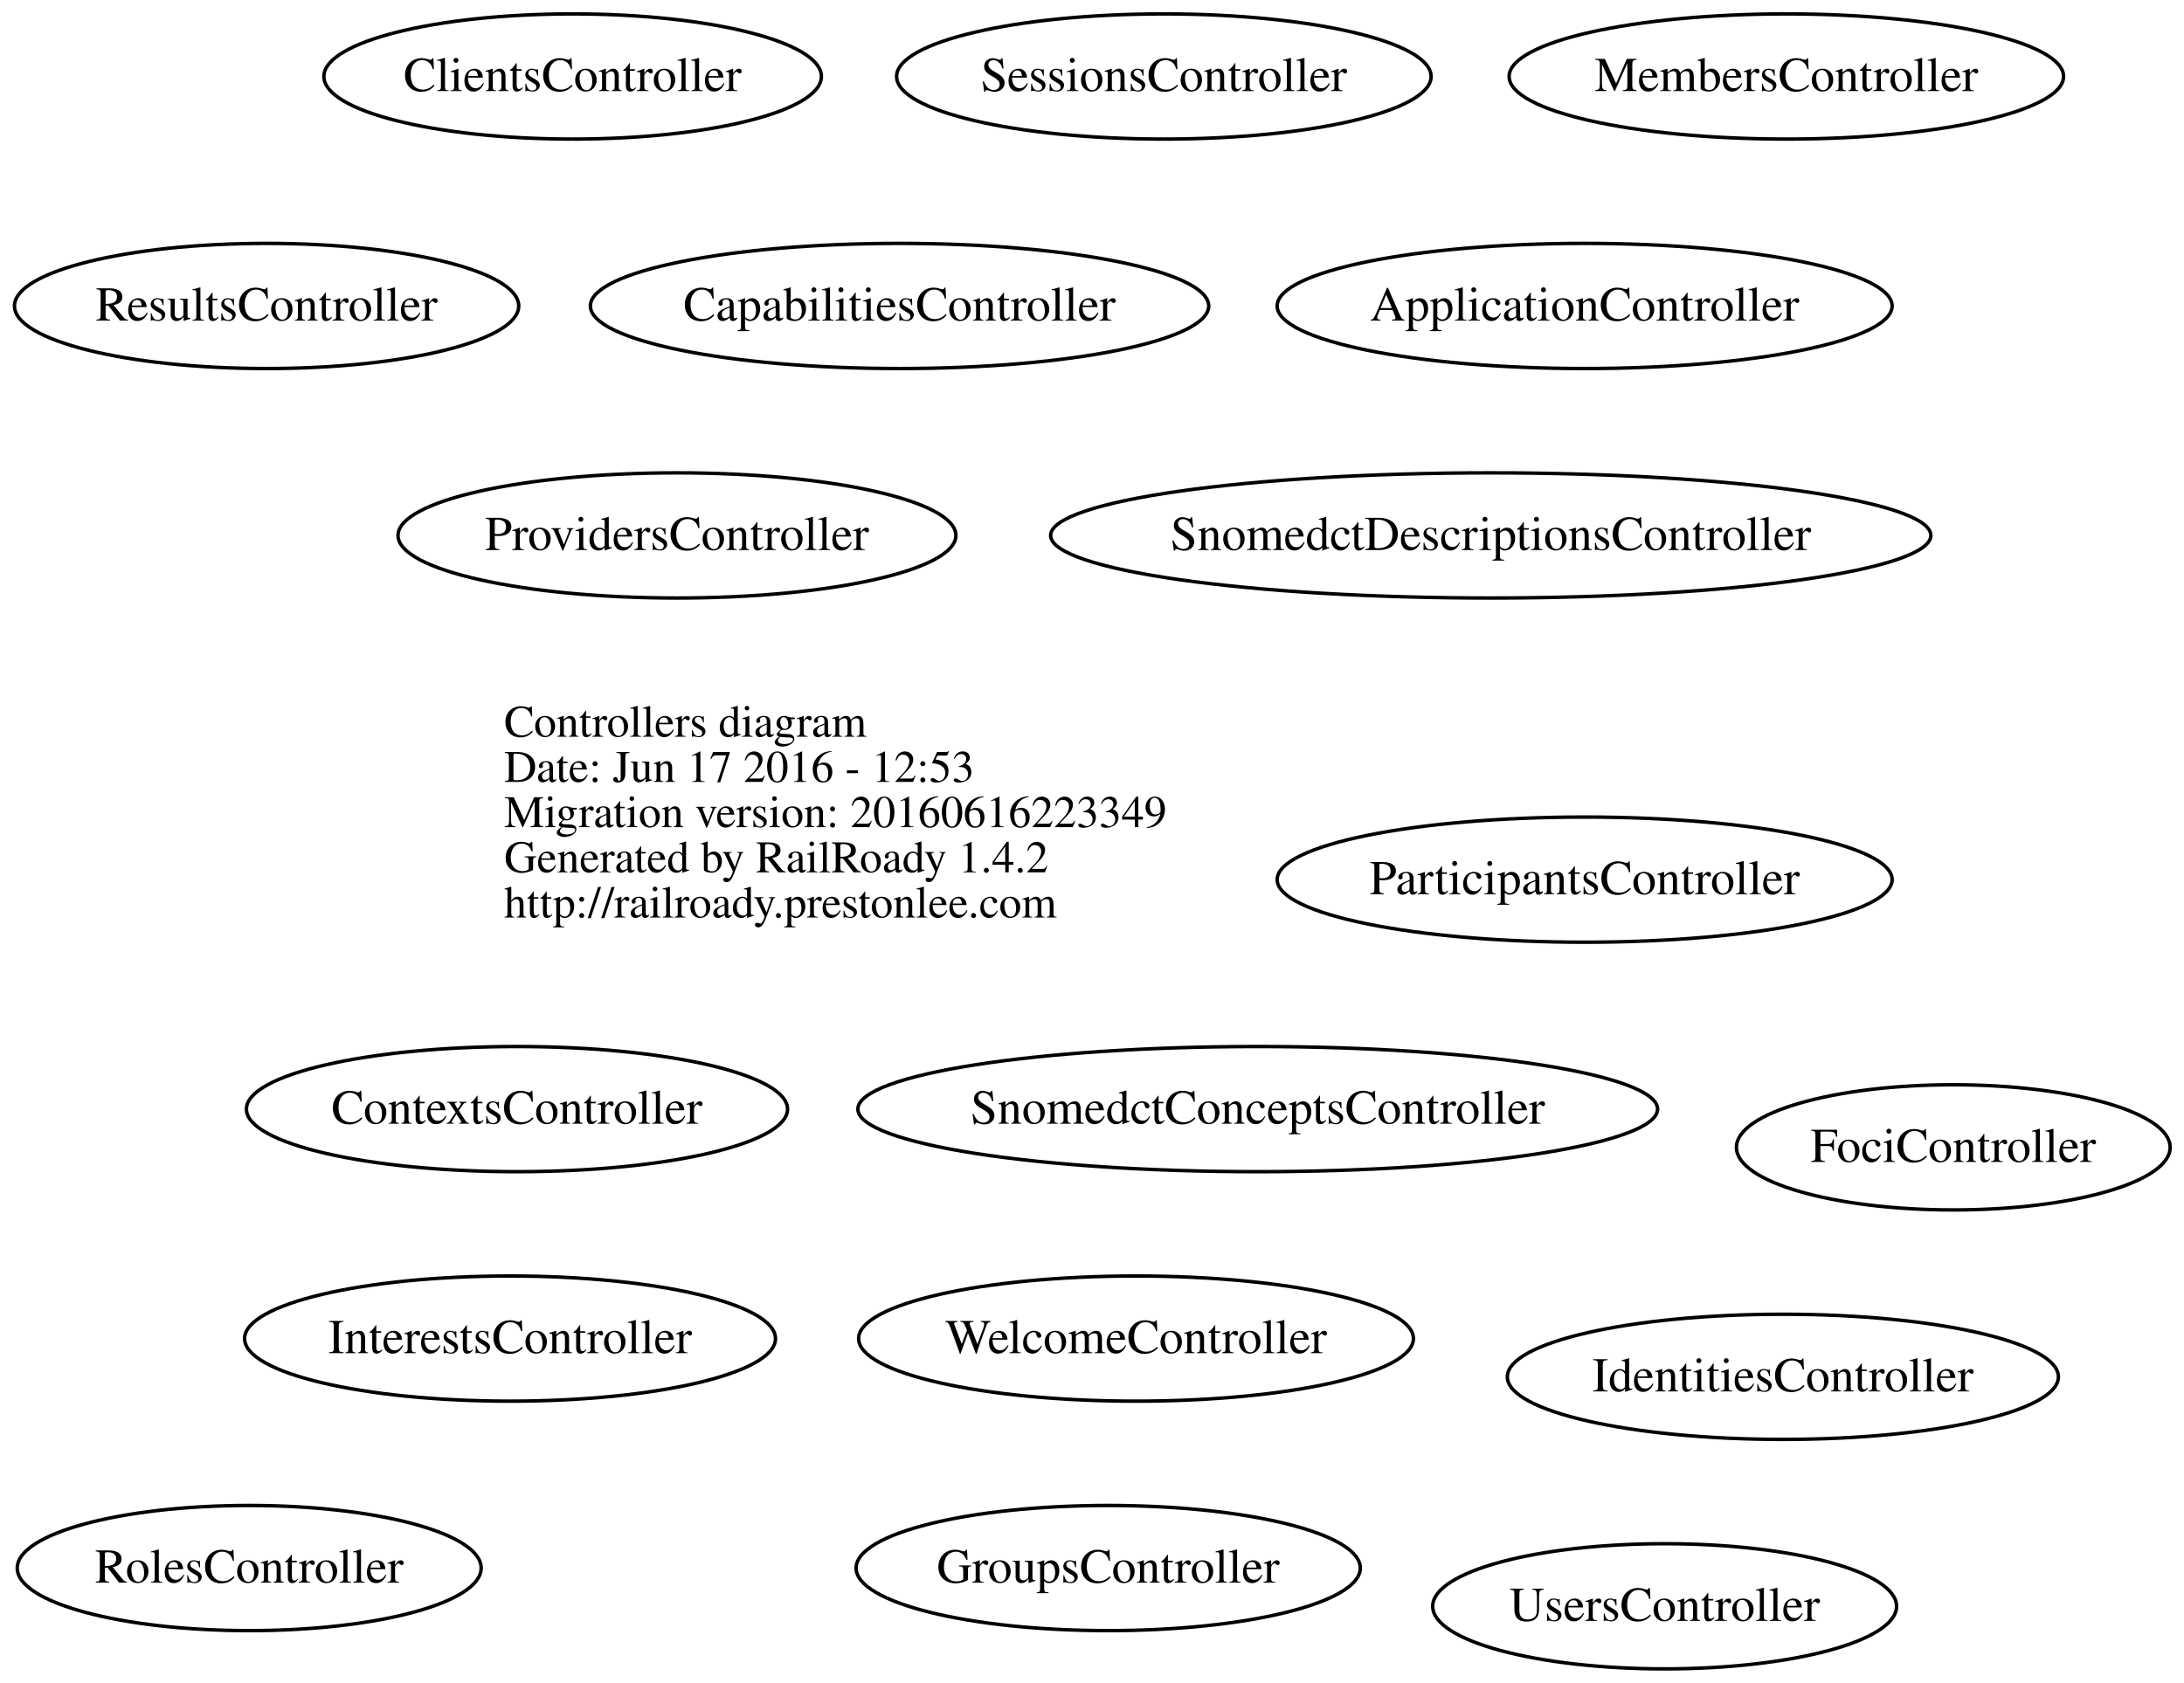
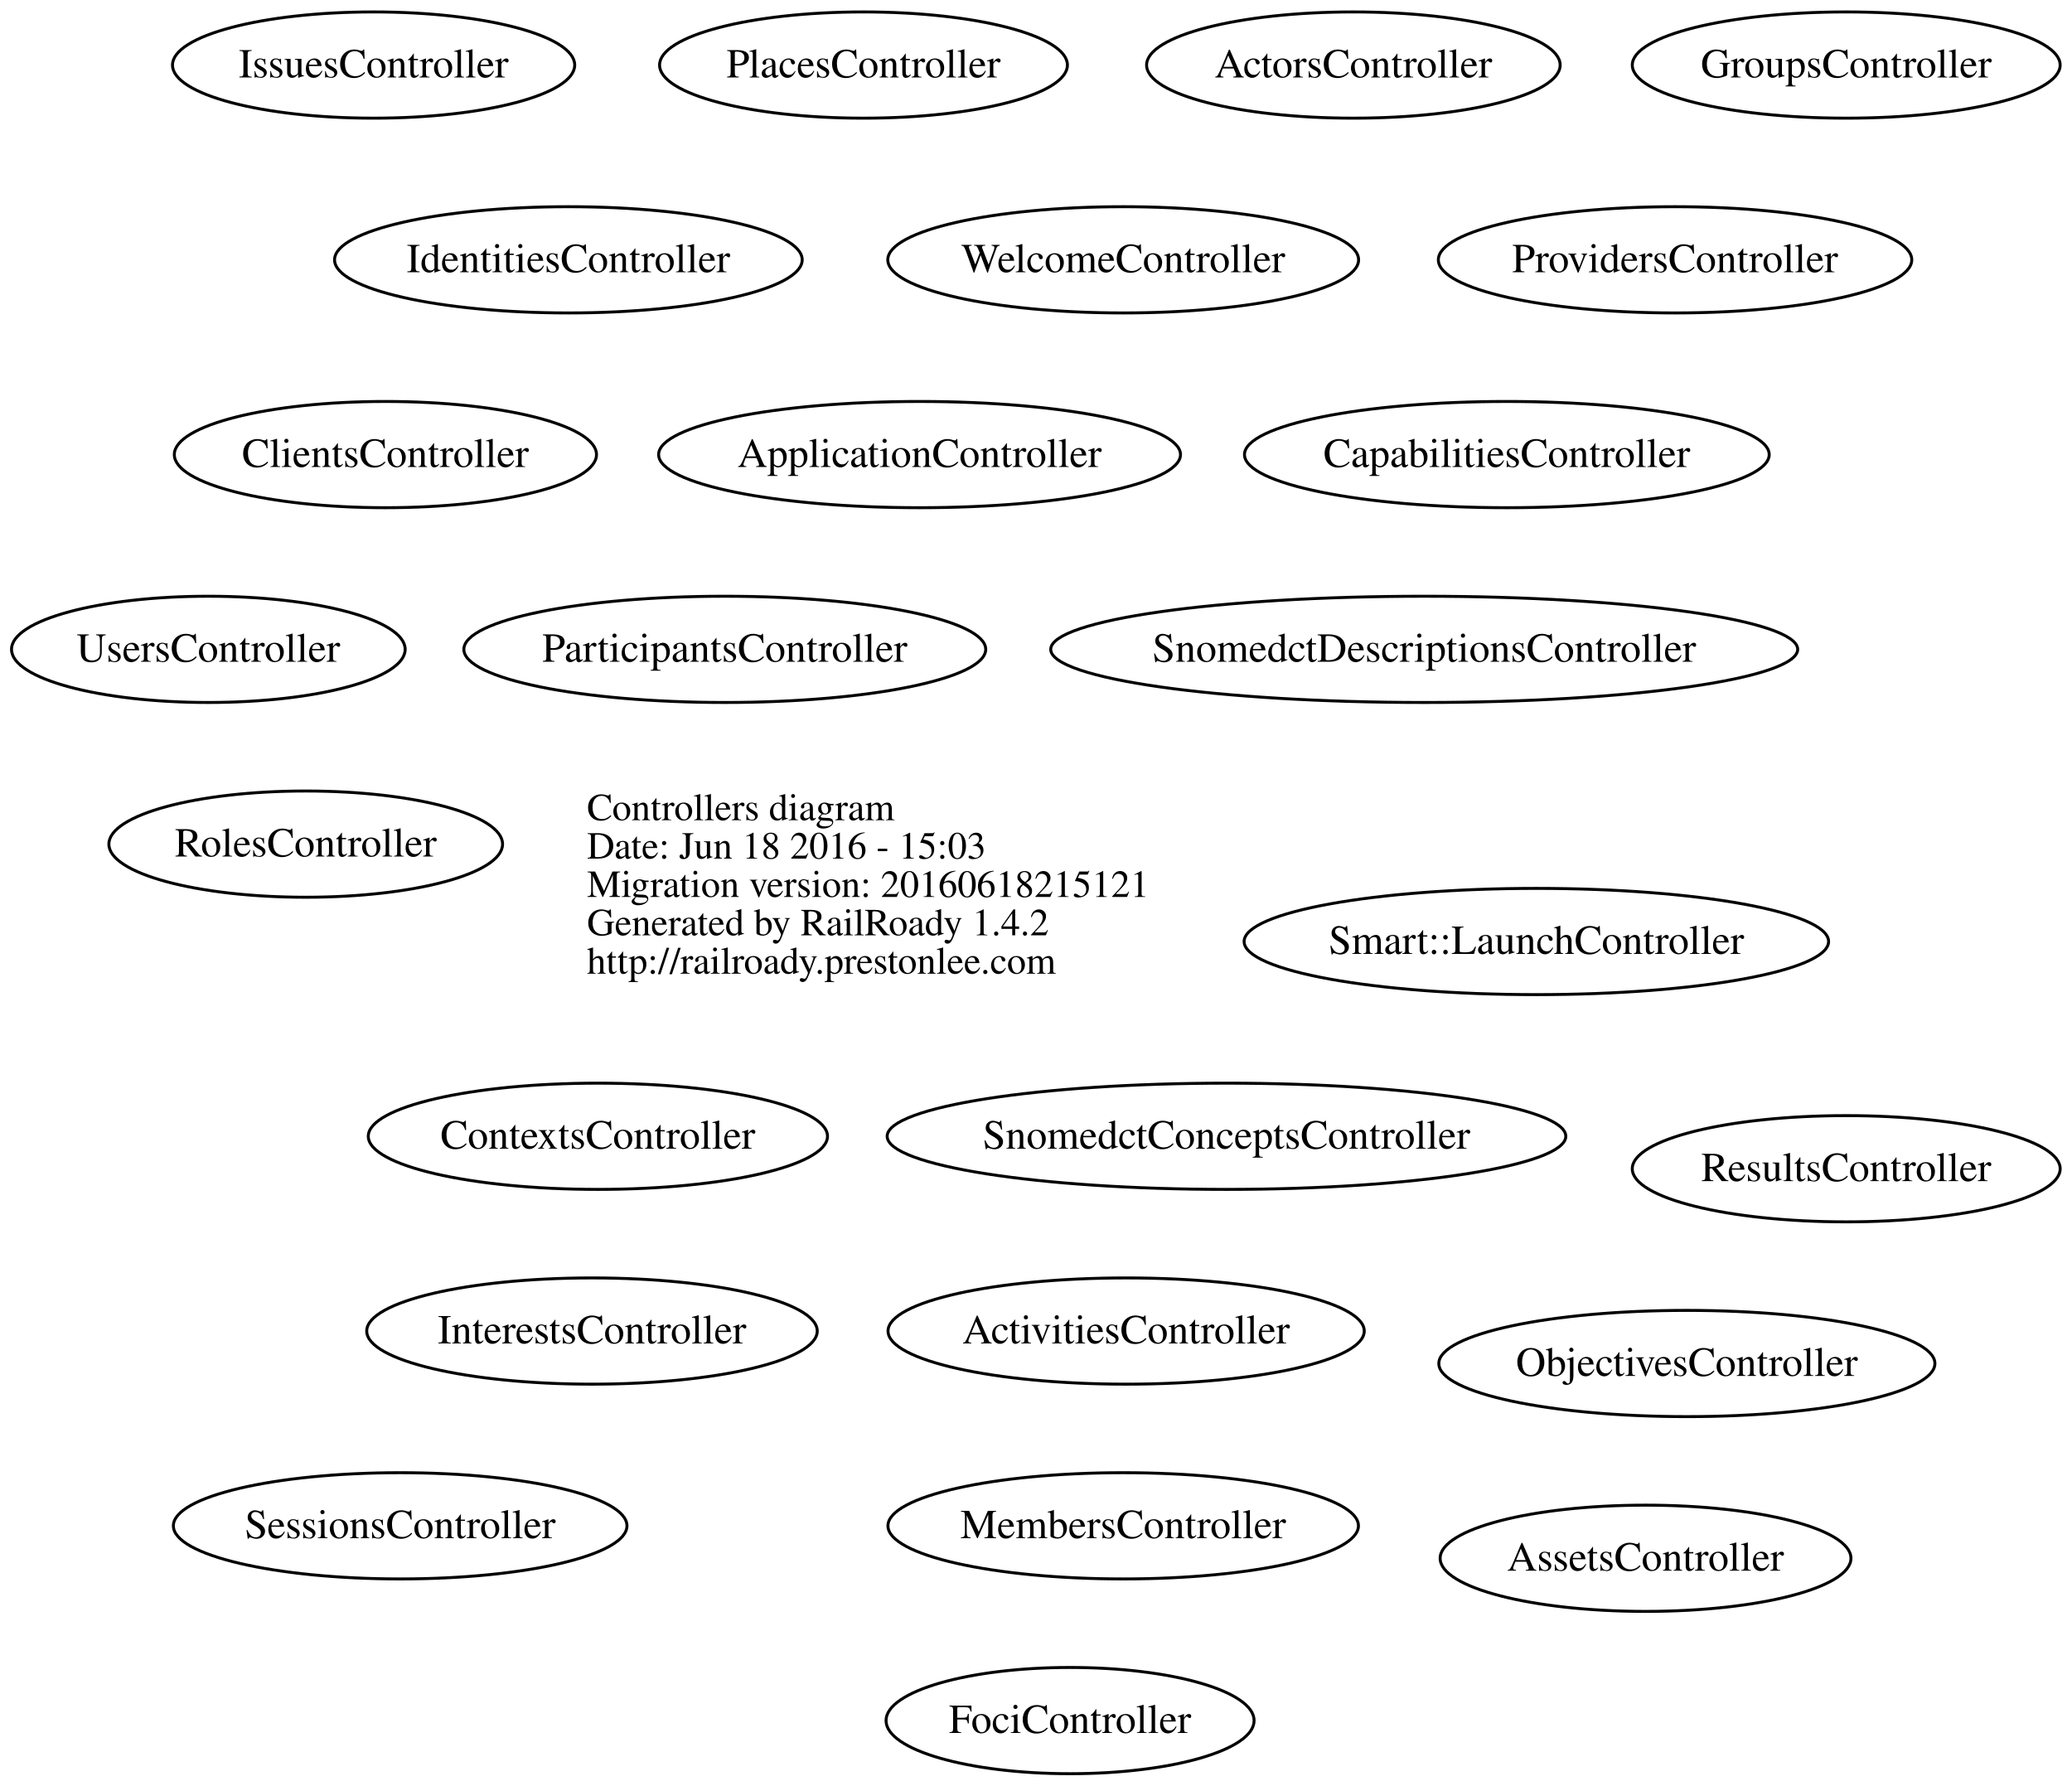
- <svg xmlns="http://www.w3.org/2000/svg" width="628pt" height="484pt" viewBox="0.00 0.00 627.68 484.00">
-   <g id="graph0" class="graph" transform="scale(1 1) rotate(0) translate(246.499 227)">
-     <polygon fill="none" stroke="none" points="-246.499,257 -246.499,-227 381.179,-227 381.179,257 -246.499,257" />
+ <svg xmlns="http://www.w3.org/2000/svg" width="702pt" height="605pt" viewBox="0.00 0.00 702.10 605.00">
+   <g id="graph0" class="graph" transform="scale(1 1) rotate(0) translate(300.596 293)">
+     <polygon fill="none" stroke="none" points="-300.596,312 -300.596,-293 401.499,-293 401.499,312 -300.596,312" />
    <g id="node1" class="node">
      <text text-anchor="start" x="-101.688" y="-15.1" font-family="Times,serif" font-size="13.00">Controllers diagram</text>
-       <text text-anchor="start" x="-101.688" y="-2.1" font-family="Times,serif" font-size="13.00">Date: Jun 17 2016 - 12:53</text>
-       <text text-anchor="start" x="-101.688" y="10.9" font-family="Times,serif" font-size="13.00">Migration version: 20160616223349</text>
+       <text text-anchor="start" x="-101.688" y="-2.1" font-family="Times,serif" font-size="13.00">Date: Jun 18 2016 - 15:03</text>
+       <text text-anchor="start" x="-101.688" y="10.9" font-family="Times,serif" font-size="13.00">Migration version: 20160618215121</text>
      <text text-anchor="start" x="-101.688" y="23.9" font-family="Times,serif" font-size="13.00">Generated by RailRoady 1.4.2</text>
      <text text-anchor="start" x="-101.688" y="36.9" font-family="Times,serif" font-size="13.00">http://railroady.prestonlee.com</text>
    </g>
    <g id="node2" class="node">
-       <ellipse fill="none" stroke="black" cx="209" cy="-139" rx="88.417" ry="18" />
-       <text text-anchor="middle" x="209" y="-134.8" font-family="Times,serif" font-size="14.00">ApplicationController</text>
+       <ellipse fill="none" stroke="black" cx="81" cy="158" rx="80.683" ry="18" />
+       <text text-anchor="middle" x="81" y="162.2" font-family="Times,serif" font-size="14.00">ActivitiesController</text>
    </g>
    <g id="node3" class="node">
-       <ellipse fill="none" stroke="black" cx="12" cy="-139" rx="88.901" ry="18" />
-       <text text-anchor="middle" x="12" y="-134.8" font-family="Times,serif" font-size="14.00">CapabilitiesController</text>
+       <ellipse fill="none" stroke="black" cx="158" cy="-271" rx="70.067" ry="18" />
+       <text text-anchor="middle" x="158" y="-266.8" font-family="Times,serif" font-size="14.00">ActorsController</text>
    </g>
    <g id="node4" class="node">
-       <ellipse fill="none" stroke="black" cx="-82" cy="-205" rx="71.529" ry="18" />
-       <text text-anchor="middle" x="-82" y="-200.8" font-family="Times,serif" font-size="14.00">ClientsController</text>
+       <ellipse fill="none" stroke="black" cx="11" cy="-139" rx="88.417" ry="18" />
+       <text text-anchor="middle" x="11" y="-134.8" font-family="Times,serif" font-size="14.00">ApplicationController</text>
    </g>
    <g id="node5" class="node">
+       <ellipse fill="none" stroke="black" cx="257" cy="235" rx="69.6" ry="18" />
+       <text text-anchor="middle" x="257" y="239.2" font-family="Times,serif" font-size="14.00">AssetsController</text>
+     </g>
+     <g id="node6" class="node">
+       <ellipse fill="none" stroke="black" cx="210" cy="-139" rx="88.901" ry="18" />
+       <text text-anchor="middle" x="210" y="-134.8" font-family="Times,serif" font-size="14.00">CapabilitiesController</text>
+     </g>
+     <g id="node7" class="node">
+       <ellipse fill="none" stroke="black" cx="-170" cy="-139" rx="71.529" ry="18" />
+       <text text-anchor="middle" x="-170" y="-134.8" font-family="Times,serif" font-size="14.00">ClientsController</text>
+     </g>
+     <g id="node8" class="node">
      <ellipse fill="none" stroke="black" cx="-98" cy="92" rx="77.802" ry="18" />
      <text text-anchor="middle" x="-98" y="96.2" font-family="Times,serif" font-size="14.00">ContextsController</text>
    </g>
-     <g id="node6" class="node">
-       <ellipse fill="none" stroke="black" cx="315" cy="103" rx="62.358" ry="18" />
-       <text text-anchor="middle" x="315" y="107.2" font-family="Times,serif" font-size="14.00">FociController</text>
+     <g id="node9" class="node">
+       <ellipse fill="none" stroke="black" cx="62" cy="290" rx="62.358" ry="18" />
+       <text text-anchor="middle" x="62" y="294.2" font-family="Times,serif" font-size="14.00">FociController</text>
    </g>
-     <g id="node7" class="node">
-       <ellipse fill="none" stroke="black" cx="72" cy="224" rx="72.489" ry="18" />
-       <text text-anchor="middle" x="72" y="228.2" font-family="Times,serif" font-size="14.00">GroupsController</text>
+     <g id="node10" class="node">
+       <ellipse fill="none" stroke="black" cx="325" cy="-271" rx="72.489" ry="18" />
+       <text text-anchor="middle" x="325" y="-266.8" font-family="Times,serif" font-size="14.00">GroupsController</text>
    </g>
-     <g id="node8" class="node">
-       <ellipse fill="none" stroke="black" cx="266" cy="169" rx="79.23" ry="18" />
-       <text text-anchor="middle" x="266" y="173.2" font-family="Times,serif" font-size="14.00">IdentitiesController</text>
+     <g id="node11" class="node">
+       <ellipse fill="none" stroke="black" cx="-108" cy="-205" rx="79.23" ry="18" />
+       <text text-anchor="middle" x="-108" y="-200.8" font-family="Times,serif" font-size="14.00">IdentitiesController</text>
    </g>
-     <g id="node9" class="node">
+     <g id="node12" class="node">
      <ellipse fill="none" stroke="black" cx="-100" cy="158" rx="76.331" ry="18" />
      <text text-anchor="middle" x="-100" y="162.2" font-family="Times,serif" font-size="14.00">InterestsController</text>
    </g>
-     <g id="node10" class="node">
-       <ellipse fill="none" stroke="black" cx="267" cy="-205" rx="79.714" ry="18" />
-       <text text-anchor="middle" x="267" y="-200.8" font-family="Times,serif" font-size="14.00">MembersController</text>
-     </g>
-     <g id="node11" class="node">
-       <ellipse fill="none" stroke="black" cx="209" cy="26" rx="88.417" ry="18" />
-       <text text-anchor="middle" x="209" y="30.2" font-family="Times,serif" font-size="14.00">ParticipantsController</text>
-     </g>
-     <g id="node12" class="node">
-       <ellipse fill="none" stroke="black" cx="-52" cy="-73" rx="80.208" ry="18" />
-       <text text-anchor="middle" x="-52" y="-68.8" font-family="Times,serif" font-size="14.00">ProvidersController</text>
-     </g>
    <g id="node13" class="node">
-       <ellipse fill="none" stroke="black" cx="-170" cy="-139" rx="72.498" ry="18" />
-       <text text-anchor="middle" x="-170" y="-134.8" font-family="Times,serif" font-size="14.00">ResultsController</text>
+       <ellipse fill="none" stroke="black" cx="-174" cy="-271" rx="68.146" ry="18" />
+       <text text-anchor="middle" x="-174" y="-266.8" font-family="Times,serif" font-size="14.00">IssuesController</text>
    </g>
    <g id="node14" class="node">
-       <ellipse fill="none" stroke="black" cx="-175" cy="224" rx="66.701" ry="18" />
-       <text text-anchor="middle" x="-175" y="228.2" font-family="Times,serif" font-size="14.00">RolesController</text>
+       <ellipse fill="none" stroke="black" cx="80" cy="224" rx="79.714" ry="18" />
+       <text text-anchor="middle" x="80" y="228.2" font-family="Times,serif" font-size="14.00">MembersController</text>
    </g>
    <g id="node15" class="node">
-       <ellipse fill="none" stroke="black" cx="88" cy="-205" rx="76.85" ry="18" />
-       <text text-anchor="middle" x="88" y="-200.8" font-family="Times,serif" font-size="14.00">SessionsController</text>
+       <ellipse fill="none" stroke="black" cx="271" cy="169" rx="84.05" ry="18" />
+       <text text-anchor="middle" x="271" y="173.2" font-family="Times,serif" font-size="14.00">ObjectivesController</text>
    </g>
    <g id="node16" class="node">
+       <ellipse fill="none" stroke="black" cx="-55" cy="-73" rx="88.417" ry="18" />
+       <text text-anchor="middle" x="-55" y="-68.8" font-family="Times,serif" font-size="14.00">ParticipantsController</text>
+     </g>
+     <g id="node17" class="node">
+       <ellipse fill="none" stroke="black" cx="-8" cy="-271" rx="69.098" ry="18" />
+       <text text-anchor="middle" x="-8" y="-266.8" font-family="Times,serif" font-size="14.00">PlacesController</text>
+     </g>
+     <g id="node18" class="node">
+       <ellipse fill="none" stroke="black" cx="267" cy="-205" rx="80.208" ry="18" />
+       <text text-anchor="middle" x="267" y="-200.8" font-family="Times,serif" font-size="14.00">ProvidersController</text>
+     </g>
+     <g id="node19" class="node">
+       <ellipse fill="none" stroke="black" cx="325" cy="103" rx="72.498" ry="18" />
+       <text text-anchor="middle" x="325" y="107.2" font-family="Times,serif" font-size="14.00">ResultsController</text>
+     </g>
+     <g id="node20" class="node">
+       <ellipse fill="none" stroke="black" cx="-197" cy="-7" rx="66.701" ry="18" />
+       <text text-anchor="middle" x="-197" y="-2.8" font-family="Times,serif" font-size="14.00">RolesController</text>
+     </g>
+     <g id="node21" class="node">
+       <ellipse fill="none" stroke="black" cx="-165" cy="224" rx="76.85" ry="18" />
+       <text text-anchor="middle" x="-165" y="228.2" font-family="Times,serif" font-size="14.00">SessionsController</text>
+     </g>
+     <g id="node22" class="node">
+       <ellipse fill="none" stroke="black" cx="220" cy="26" rx="99.024" ry="18" />
+       <text text-anchor="middle" x="220" y="30.2" font-family="Times,serif" font-size="14.00">Smart::LaunchController</text>
+     </g>
+     <g id="node23" class="node">
      <ellipse fill="none" stroke="black" cx="115" cy="92" rx="114.978" ry="18" />
      <text text-anchor="middle" x="115" y="96.2" font-family="Times,serif" font-size="14.00">SnomedctConceptsController</text>
    </g>
-     <g id="node17" class="node">
+     <g id="node24" class="node">
      <ellipse fill="none" stroke="black" cx="182" cy="-73" rx="126.554" ry="18" />
      <text text-anchor="middle" x="182" y="-68.8" font-family="Times,serif" font-size="14.00">SnomedctDescriptionsController</text>
    </g>
-     <g id="node18" class="node">
-       <ellipse fill="none" stroke="black" cx="232" cy="235" rx="66.692" ry="18" />
-       <text text-anchor="middle" x="232" y="239.2" font-family="Times,serif" font-size="14.00">UsersController</text>
+     <g id="node25" class="node">
+       <ellipse fill="none" stroke="black" cx="-230" cy="-73" rx="66.692" ry="18" />
+       <text text-anchor="middle" x="-230" y="-68.8" font-family="Times,serif" font-size="14.00">UsersController</text>
    </g>
-     <g id="node19" class="node">
-       <ellipse fill="none" stroke="black" cx="80" cy="158" rx="79.765" ry="18" />
-       <text text-anchor="middle" x="80" y="162.2" font-family="Times,serif" font-size="14.00">WelcomeController</text>
+     <g id="node26" class="node">
+       <ellipse fill="none" stroke="black" cx="80" cy="-205" rx="79.765" ry="18" />
+       <text text-anchor="middle" x="80" y="-200.8" font-family="Times,serif" font-size="14.00">WelcomeController</text>
    </g>
  </g>
</svg>
